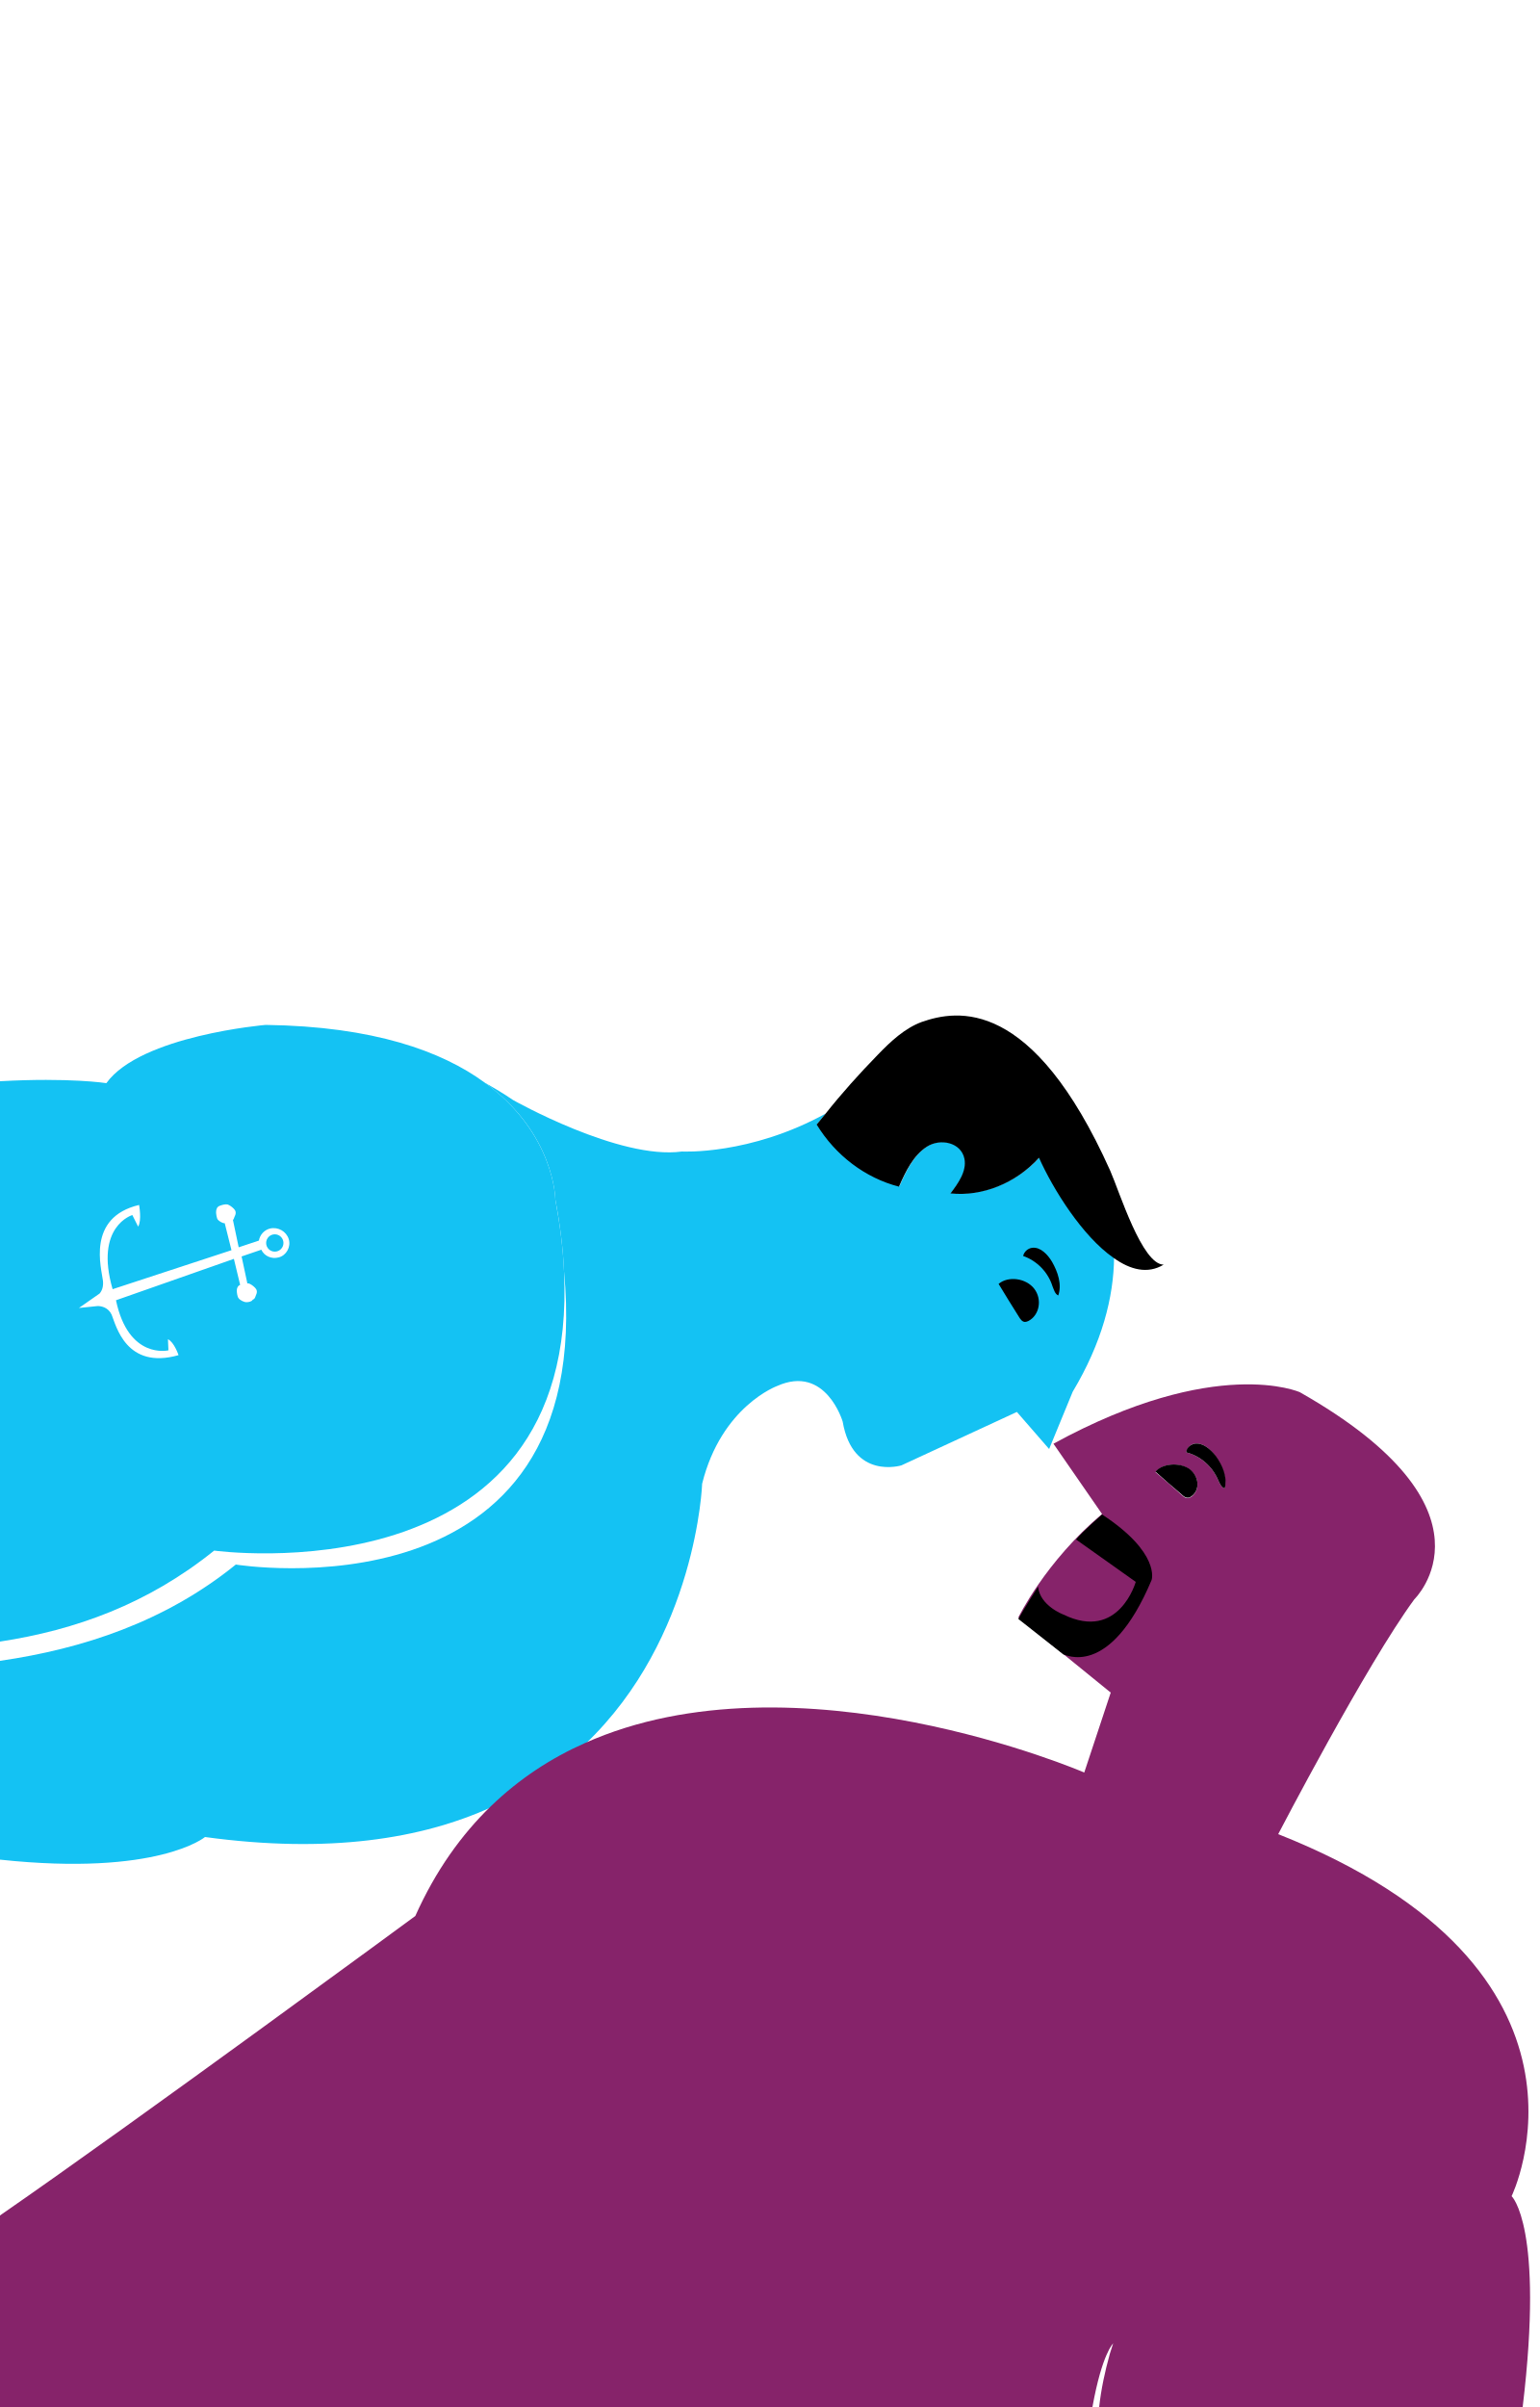
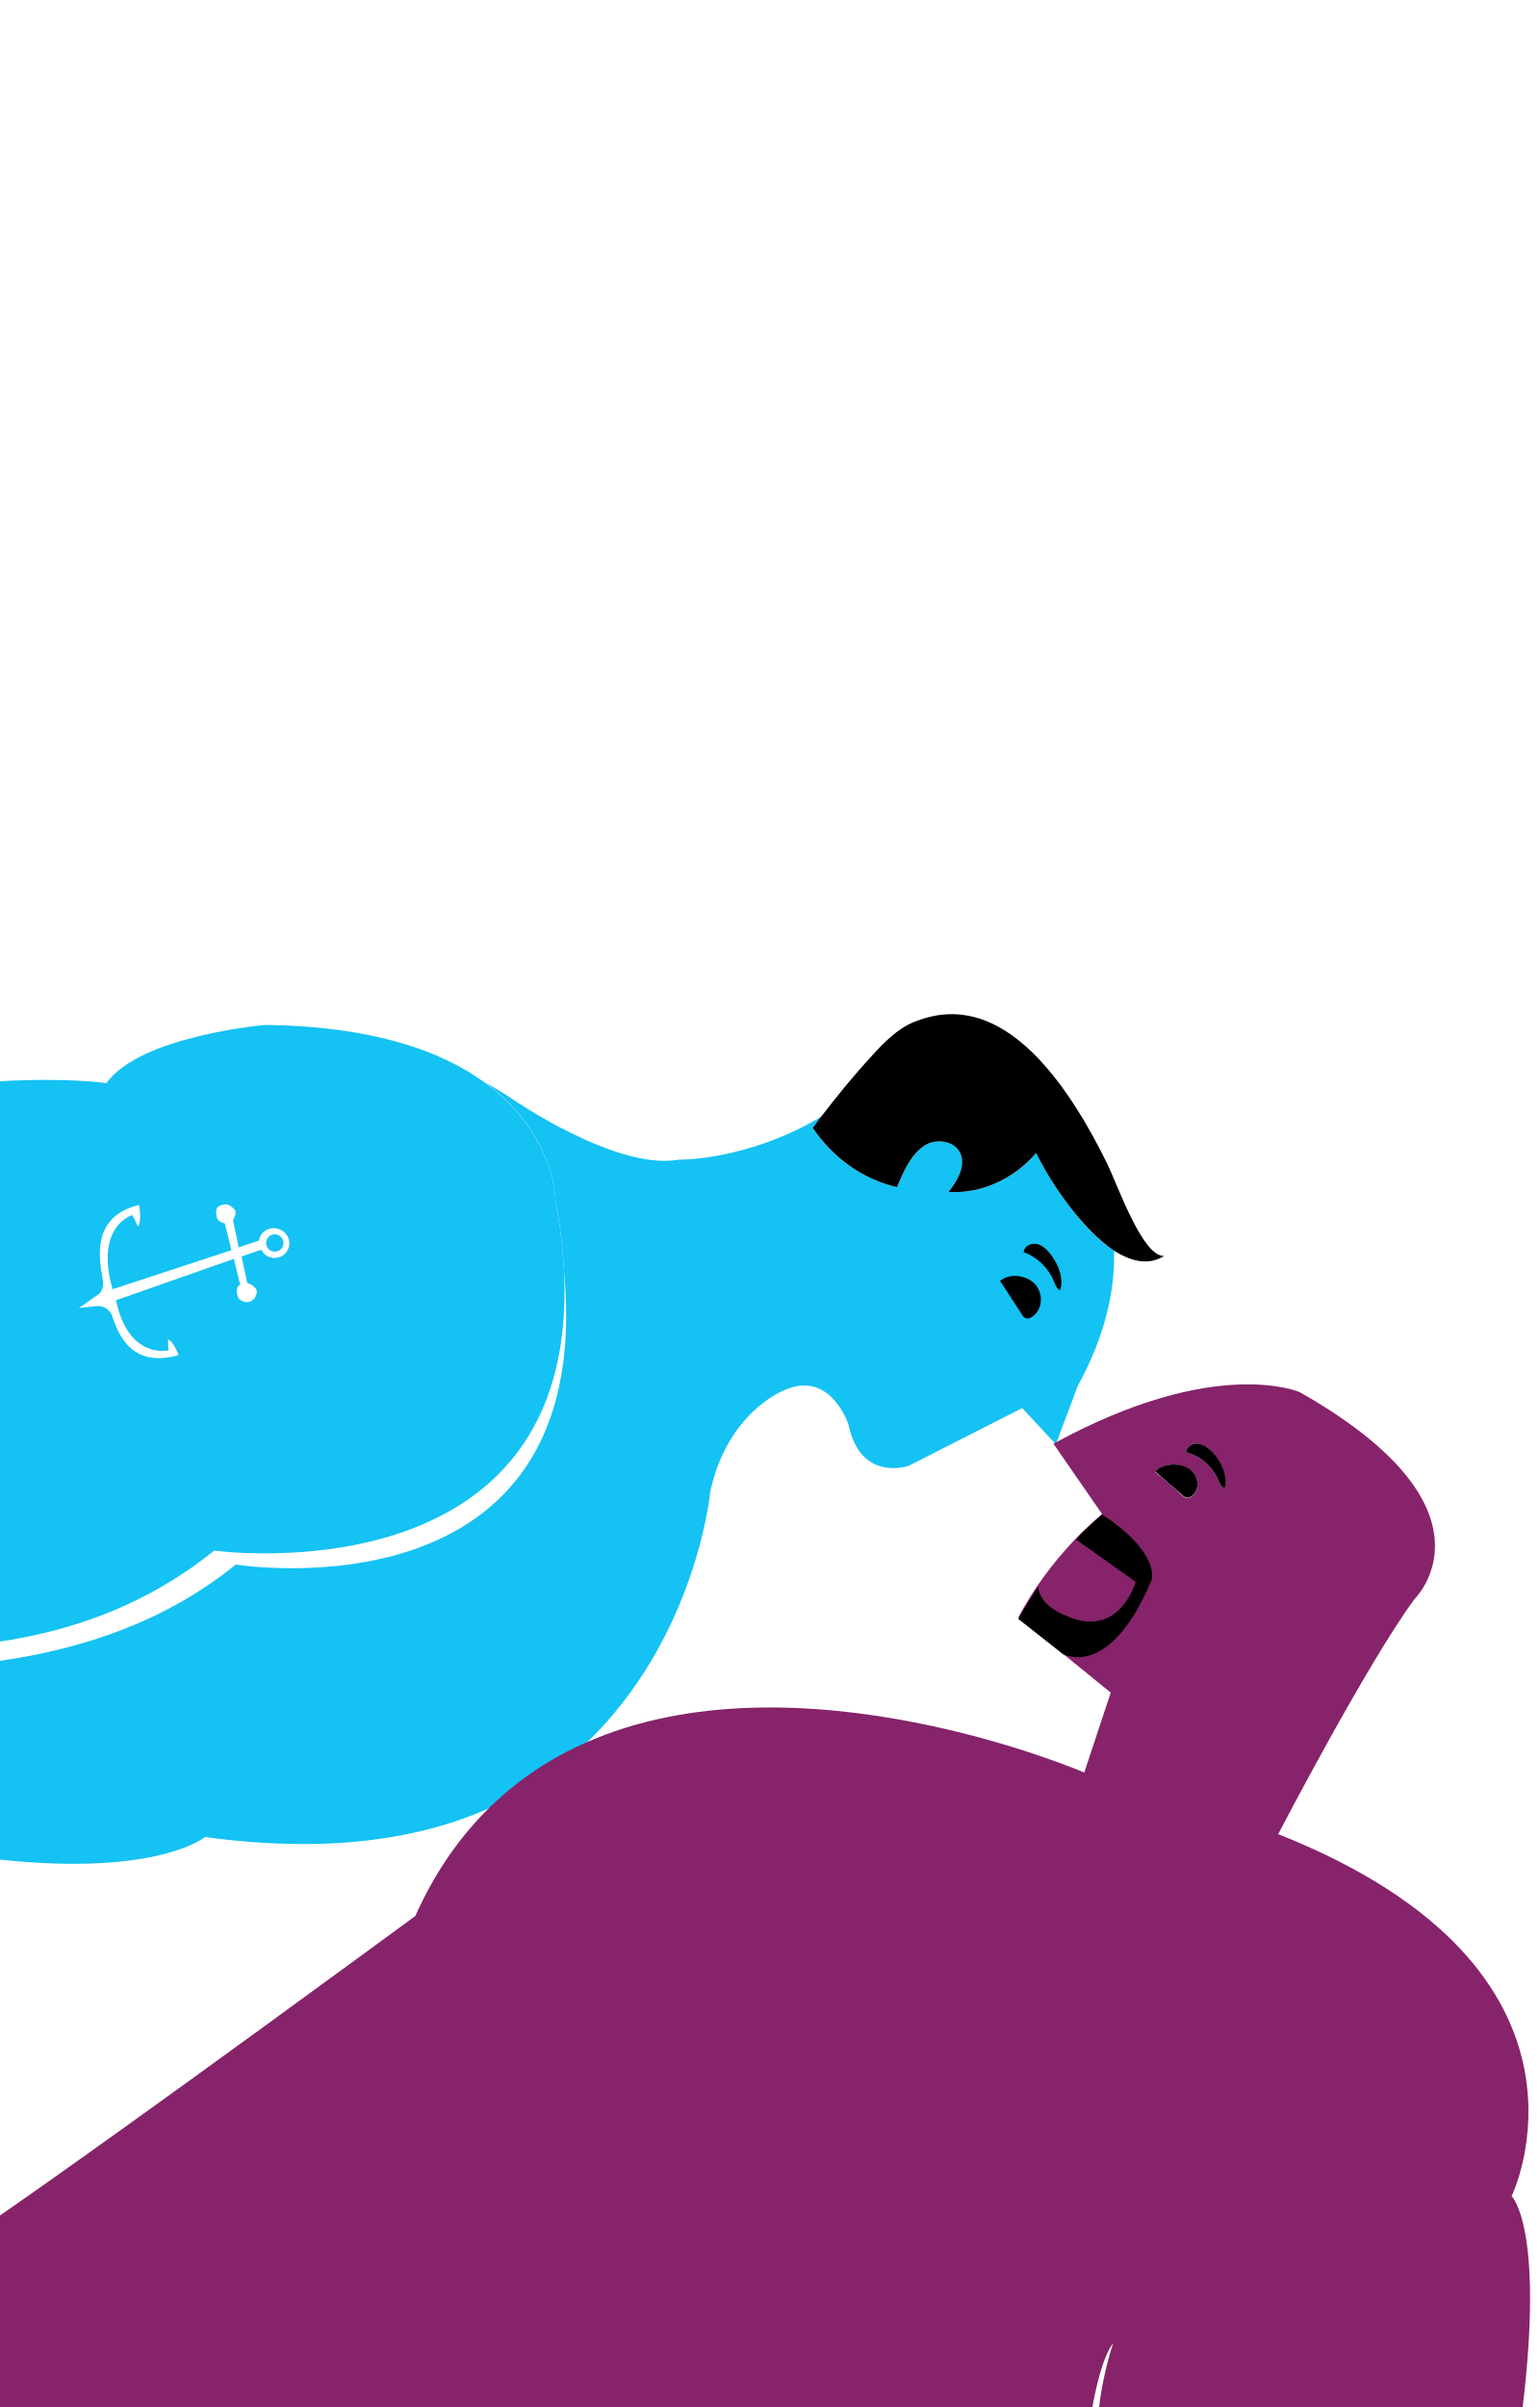
- <svg xmlns="http://www.w3.org/2000/svg" version="1.1" id="_x31__1_" x="0px" y="0px" viewBox="0 0 320 500" enable-background="new 0 0 320 500" xml:space="preserve">
+ <svg xmlns="http://www.w3.org/2000/svg" version="1.1" id="about4" x="0px" y="0px" viewBox="0 0 320 500" enable-background="new 0 0 320 500" preserveAspectRatio="xMinYMid slice" xml:space="preserve">
  <g>
-     <path id="blue_face" fill="#14C2F3" d="M115.4,249.2c1,5.3,1.6,10.3,1.8,14.9C124.1,337.2,49,325,49,325   c-14.7,11.9-31.8,17.5-49,20v41.3c32.8,3.5,42.6-4.7,42.6-4.7c25.7,3.5,45,0.4,59.5-6.2c5.9-5.7,12.5-10,19.5-13.1   c23.2-22.1,24.3-54.1,24.3-54.1c4-16.1,15.6-20.3,15.6-20.3c10.1-4.5,13.6,7.4,13.6,7.4c2.1,12.2,12.2,9.1,12.2,9.1l24-11.1   l6.7,7.7l4.9-11.9c6.1-10.2,8.5-19.6,8.6-27.9c-6.5-4.5-12.6-14.3-15.5-20.8c-4.8,5.3-11.8,8.1-18.4,7.4c1.7-2.1,3.4-4.6,2.9-7.2   c-0.7-3.4-5-4.3-7.8-2.5s-4.4,5.1-5.8,8.3c-6.9-1.8-13.1-6.5-17.1-12.9c0.6-0.7,1.2-1.5,1.8-2.2c-15.8,8.7-29.9,7.9-29.9,7.9   c-13,1.8-35.1-10.7-35.1-10.7c-1.9-1.3-3.9-2.5-5.9-3.6C115.3,235.4,115.4,249.2,115.4,249.2z" />
+     <path id="blue_face" fill="#14C2F3" d="M115.4,249.2c1,5.3,1.6,10.3,1.8,14.9C124.1,337.2,49,325,49,325   c-14.7,11.9-31.8,17.5-49,20v41.3c32.8,3.5,42.6-4.7,42.6-4.7c25.7,3.5,45,0.4,59.5-6.2c5.9-5.7,12.5-10,19.5-13.1   c23.2-22.1,26-52.5,26-52.5c3.5-16.2,14.9-20.8,14.9-20.8c10-4.9,13.8,6.9,13.8,6.9c2.5,12.1,12.5,8.6,12.5,8.6l23.6-12l7,7.5   l4.5-12c5.7-10.4,7.8-19.8,7.6-28.2c-6.6-4.3-13.1-13.9-16.2-20.3c-4.6,5.5-11.5,8.5-18.2,8.1c1.6-2.1,3.3-4.7,2.7-7.3   c-0.8-3.3-5.2-4.1-7.9-2.2s-4.2,5.3-5.5,8.5c-7-1.6-13.4-6-17.5-12.3c0.6-0.8,1.1-1.5,1.7-2.3c-15.5,9.2-29.6,8.9-29.6,8.9   c-12.9,2.3-34.4-12.5-34.4-12.5c-1.9-1.3-3.9-2.5-5.9-3.6C115.3,235.4,115.4,249.2,115.4,249.2z" />
    <circle id="anchor_dot" fill="#14C2F3" cx="57.1" cy="258.2" r="1.8" />
    <path id="blue_shoulder" fill="#14C2F3" d="M117.2,264.1c-0.2-4.6-0.8-9.5-1.8-14.9c0,0-0.1-13.8-14.8-24.4   c-8.8-6.4-22.9-11.6-45.4-11.9c0,0-26,2.2-33.1,12.1c0,0-7.6-1.2-22.1-0.4v4.5v9.5V341c15.7-2.4,30.7-7.8,44.5-18.9   C44.5,322.1,120.5,332.6,117.2,264.1z M57.9,261.2c-1.5,0.4-3-0.3-3.6-1.6l-4.1,1.4l1.2,5.6c0.1,0,0.2,0,0.3,0   c0.5,0.2,0.9,0.5,1.3,0.9c0.4,0.4,0.5,0.9,0.2,1.5c-0.2,0.5-0.2,0.8-0.7,1c-0.2,0.4-0.9,0.5-1.3,0.5c-0.5,0-1.3-0.4-1.6-0.8   c-0.3-0.3-0.4-1.3-0.4-1.6c0-0.5,0.2-1,0.7-1.2l-1.3-5.4l-24.5,8.6l0,0c2.6,12.4,10.9,10.4,10.9,10.4l-0.1-2.3   c1.3,0.6,2.2,3.3,2.2,3.3c-10.9,3.1-13-6.2-13.9-8.4c-0.7-1.5-2.1-1.8-2.9-1.8l-3.9,0.4l4.3-3c0.5-0.6,0.8-1.4,0.7-2.6   c-0.3-2.6-3.5-13.2,7.5-15.8c0,0,0.6,3.2-0.2,4.5l-1.2-2.4c0,0-7.9,2.3-4.1,15.4l24.7-8.1l-1.4-5.6c-0.5,0-1.1-0.4-1.4-0.7   c-0.3-0.3-0.4-1.3-0.4-1.6c0-0.6,0.2-1.1,0.7-1.3s1.2-0.4,1.7-0.3c0.5,0.2,0.9,0.5,1.3,0.9c0.4,0.4,0.5,0.9,0.2,1.5   c-0.2,0.4-0.2,0.7-0.4,0.8l1.2,5.7l4.2-1.4c0.2-1.2,1.1-2.2,2.3-2.5c1.7-0.4,3.4,0.6,3.9,2.2C60.5,259,59.5,260.8,57.9,261.2z" />
-     <path id="blue_eyebrow" d="M218.7,267.2c0.3,0.7,0.5,1.6,1.2,1.9c0.8-2.3-0.1-4.9-1.3-7c-0.9-1.5-2.4-3.1-4.1-2.9   c-0.9,0.1-1.7,0.8-1.9,1.7C215.5,261.9,217.8,264.3,218.7,267.2z" />
-     <path id="hair" d="M230.7,243.2c-16.2-36.1-31.8-33.5-39.2-30.9c-3.5,1.3-6.4,4-9.1,6.8c-3.8,3.9-7.5,8-10.9,12.3   c-0.6,0.7-1.2,1.5-1.8,2.2c3.9,6.4,10.1,11.1,17.1,12.9c1.4-3.2,3-6.5,5.8-8.3s7.1-0.9,7.8,2.5c0.5,2.6-1.3,5.1-2.9,7.2   c6.6,0.7,13.6-2.1,18.4-7.4c2.9,6.5,9,16.3,15.5,20.8c3.5,2.5,7.1,3.4,10.4,1.4C237.3,262.7,232.6,247.5,230.7,243.2z" />
-     <path id="blue_eye" d="M213,274.6c0.2,0,0.5-0.1,0.7-0.2c2.3-1.2,2.9-4.5,1.2-6.7s-5.4-2.7-7.4-1c1.4,2.3,2.8,4.6,4.2,6.8   C212,274,212.4,274.6,213,274.6z" />
+     <path id="blue_eyebrow" d="M219,266.2c0.3,0.7,0.6,1.6,1.3,1.8c0.7-2.3-0.2-4.9-1.6-6.9c-1-1.5-2.5-3-4.2-2.7   c-0.9,0.1-1.7,0.8-1.8,1.7C215.5,261.1,217.9,263.4,219,266.2z" />
+     <path id="hair" d="M230.1,241.8c-17.4-35.5-32.9-32.4-40.2-29.5c-3.4,1.4-6.2,4.2-8.8,7.1c-3.7,4-7.2,8.3-10.5,12.6   c-0.6,0.7-1.1,1.5-1.7,2.3c4.2,6.3,10.5,10.7,17.5,12.3c1.3-3.2,2.8-6.6,5.5-8.5s7.1-1.1,7.9,2.2c0.6,2.6-1.1,5.2-2.7,7.3   c6.7,0.4,13.5-2.6,18.2-8.1c3.1,6.4,9.6,15.9,16.2,20.3c3.6,2.3,7.2,3.1,10.4,1.1C237.4,261.1,232.2,246.1,230.1,241.8z" />
+     <path id="blue_eye" d="M213.5,273.9c0.2,0,0.5-0.1,0.7-0.2c2.3-1.3,2.8-4.6,1-6.8c-1.8-2.1-5.5-2.5-7.4-0.8   c1.5,2.2,2.9,4.5,4.4,6.7C212.4,273.3,212.9,273.9,213.5,273.9z" />
    <path id="purple_body" fill="#86236A" d="M314.1,456.2c0,0,22.9-46.9-48.5-75.2c0,0,18.3-35.2,28.3-48.8c0,0,19.2-18.6-23.8-43   c0,0-17.4-7.8-51.2,10.7l10.1,14.6c-11.8,9.9-17.4,21.5-17.4,21.5l19.2,15.6l-5.5,16.6c0,0-59.8-25.8-103.8-6.1   c-7,3.1-13.6,7.4-19.5,13.1c-6.1,5.9-11.5,13.4-15.7,22.8c0,0-57.8,42.5-86,62c-0.2,0.2-0.5,0.3-0.7,0.5c-0.6,0.4,0.8,0.8,0.3,1.2   v24.9V500h4.8h8h40.7H227c2-11.1,4.3-13.2,4.3-13.2c-0.2,0.7-0.5,1.5-0.7,2.2c-1,3.6-1.8,7.3-2.2,11h88   C320.9,462.5,314.1,456.2,314.1,456.2z M247.6,310.9c-0.2,0.1-0.3,0.2-0.6,0.3c-0.6,0.1-1.1-0.3-1.5-0.7c-1.8-1.6-3.6-3.2-5.4-4.7   c1.4-1.8,4.9-2.1,7-0.6C249.2,306.6,249.4,309.5,247.6,310.9z M254.5,309.2c-0.7-0.2-1.1-1.1-1.4-1.8c-1.2-2.8-3.7-5-6.6-5.7   c0.1-0.9,0.9-1.7,1.7-1.8c1.7-0.3,3.3,1.1,4.3,2.5C253.9,304.4,255,306.9,254.5,309.2z" />
    <path id="purple_eye" d="M247.1,305.1c-2.1-1.4-5.6-1.1-7,0.6c1.8,1.6,3.6,3.2,5.4,4.7c0.4,0.4,0.9,0.8,1.5,0.7   c0.2,0,0.4-0.2,0.6-0.3C249.4,309.5,249.2,306.6,247.1,305.1z" />
    <path id="purple_eyebrow" d="M248.2,299.9c-0.9,0.2-1.7,0.9-1.7,1.8c2.9,0.7,5.4,2.9,6.6,5.7c0.3,0.7,0.7,1.6,1.4,1.8   c0.6-2.4-0.5-4.9-1.9-6.8C251.5,301,249.9,299.6,248.2,299.9z" />
    <path id="beard" d="M239.3,328.2c0,0,1.9-5.6-10.3-13.6c0,0-4.2,3.7-5.4,5.2l12.4,8.8c0,0-3.5,12.4-15,6.8c0,0-4.9-1.8-5.3-5.8   c0,0-2.9,4.5-4.1,6.7l9.4,7.4C221.1,343.5,230.5,349.1,239.3,328.2z" />
  </g>
</svg>
